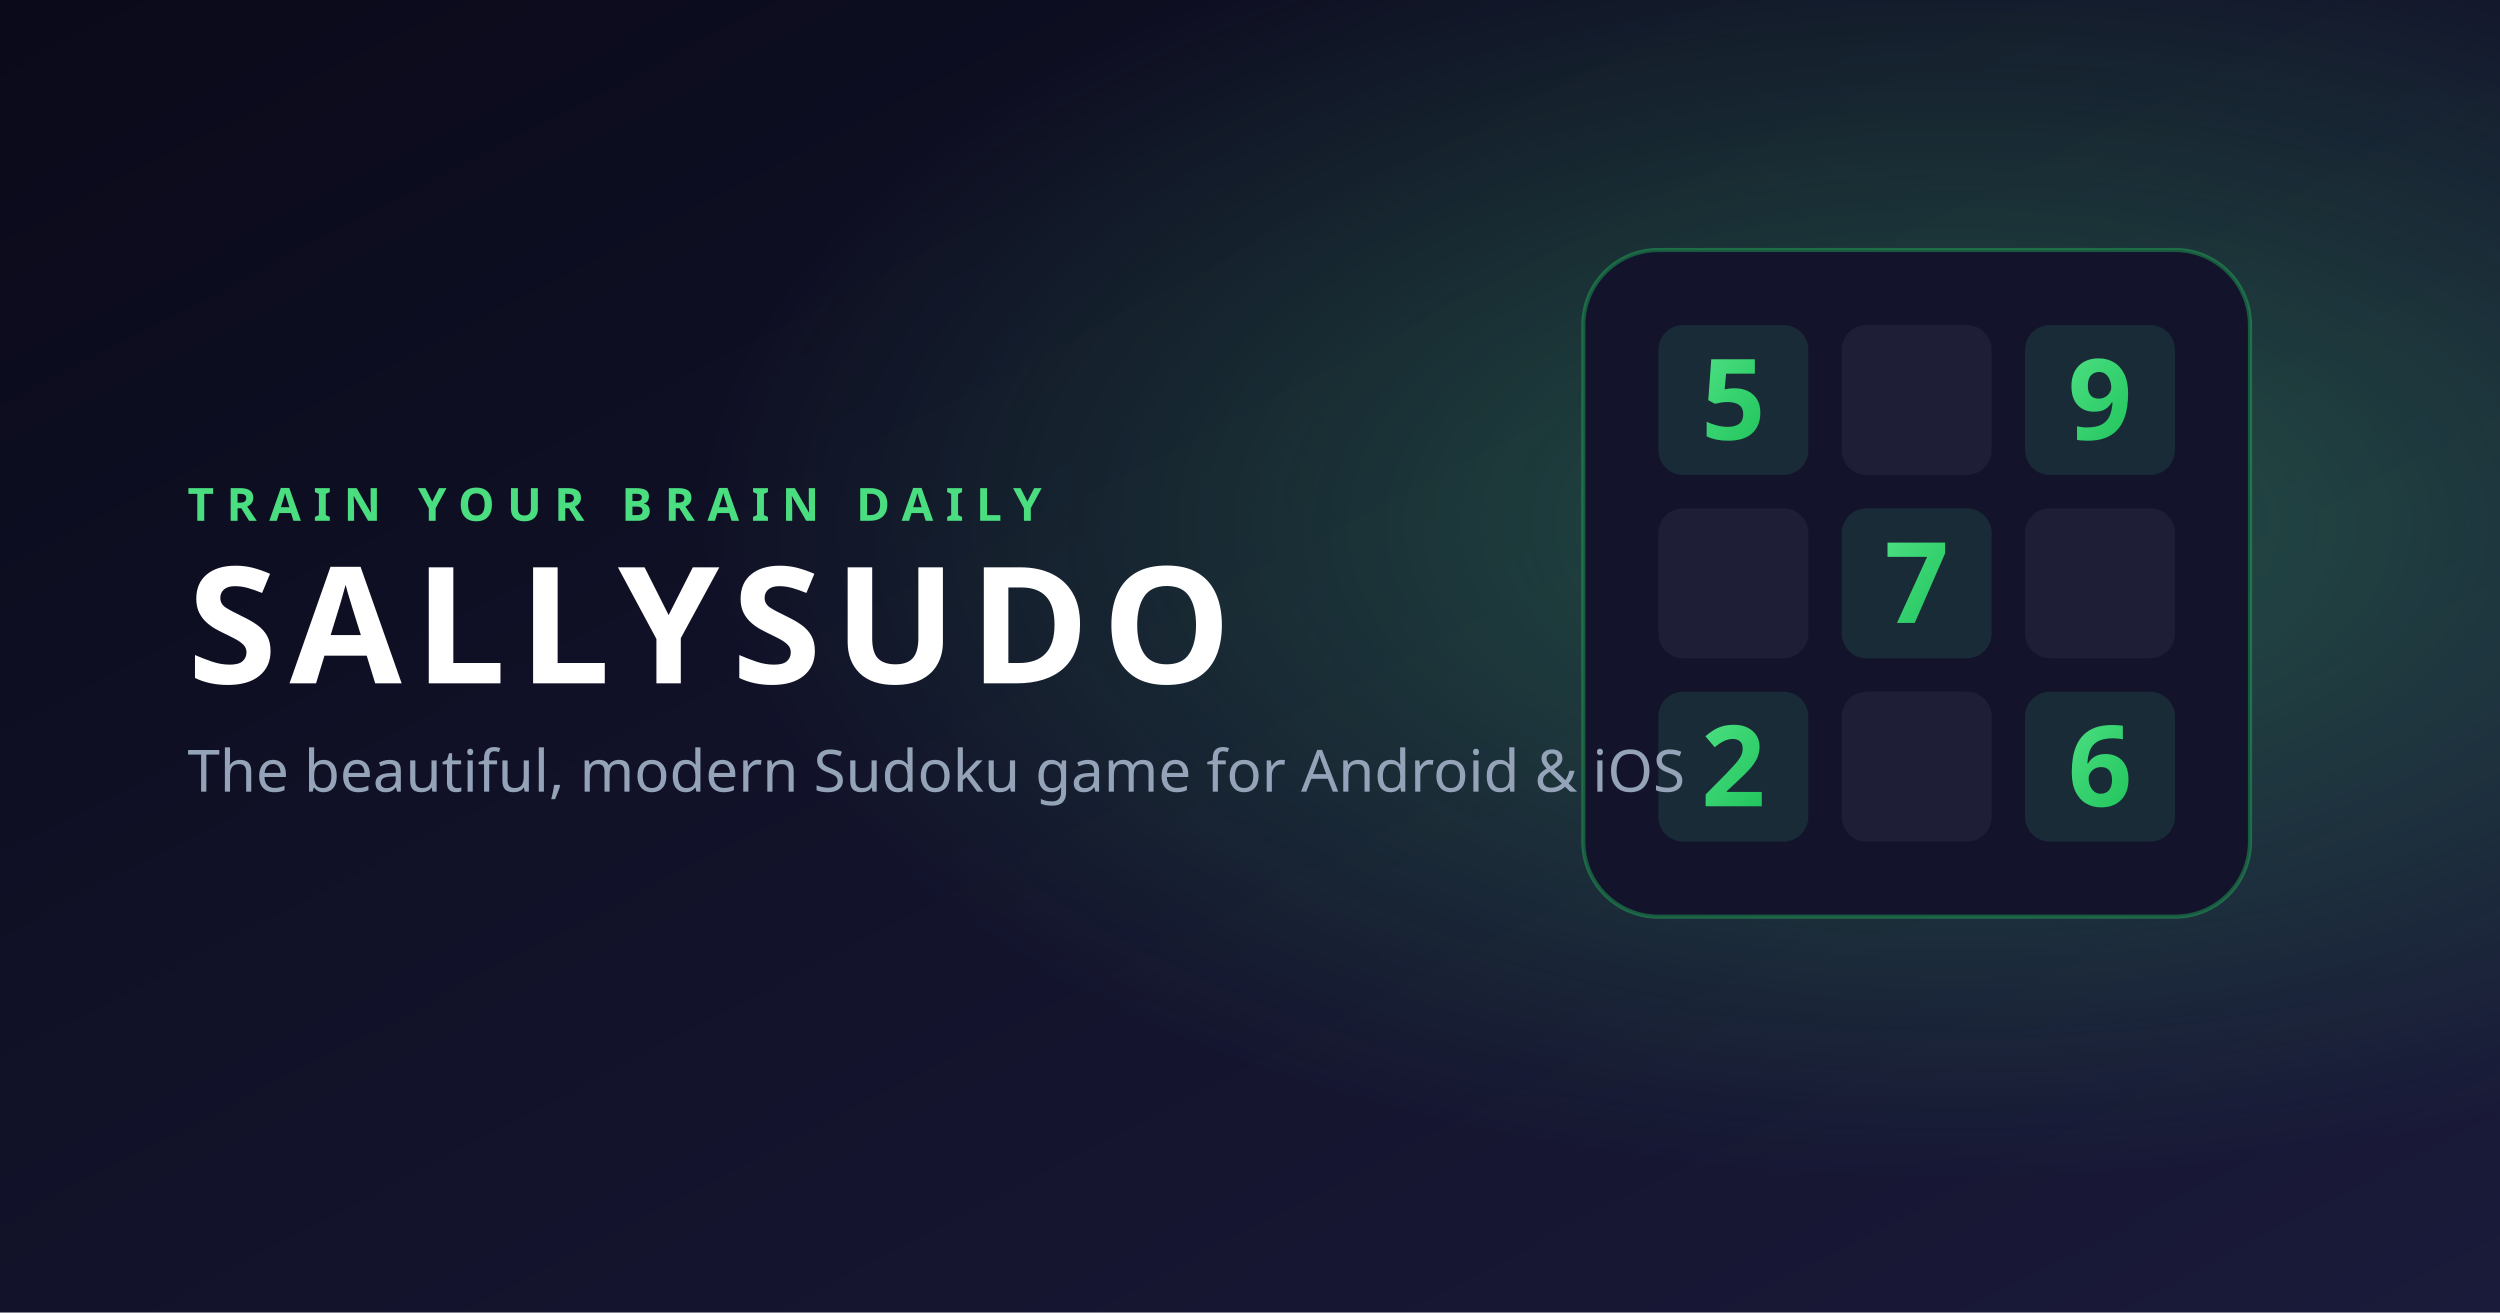
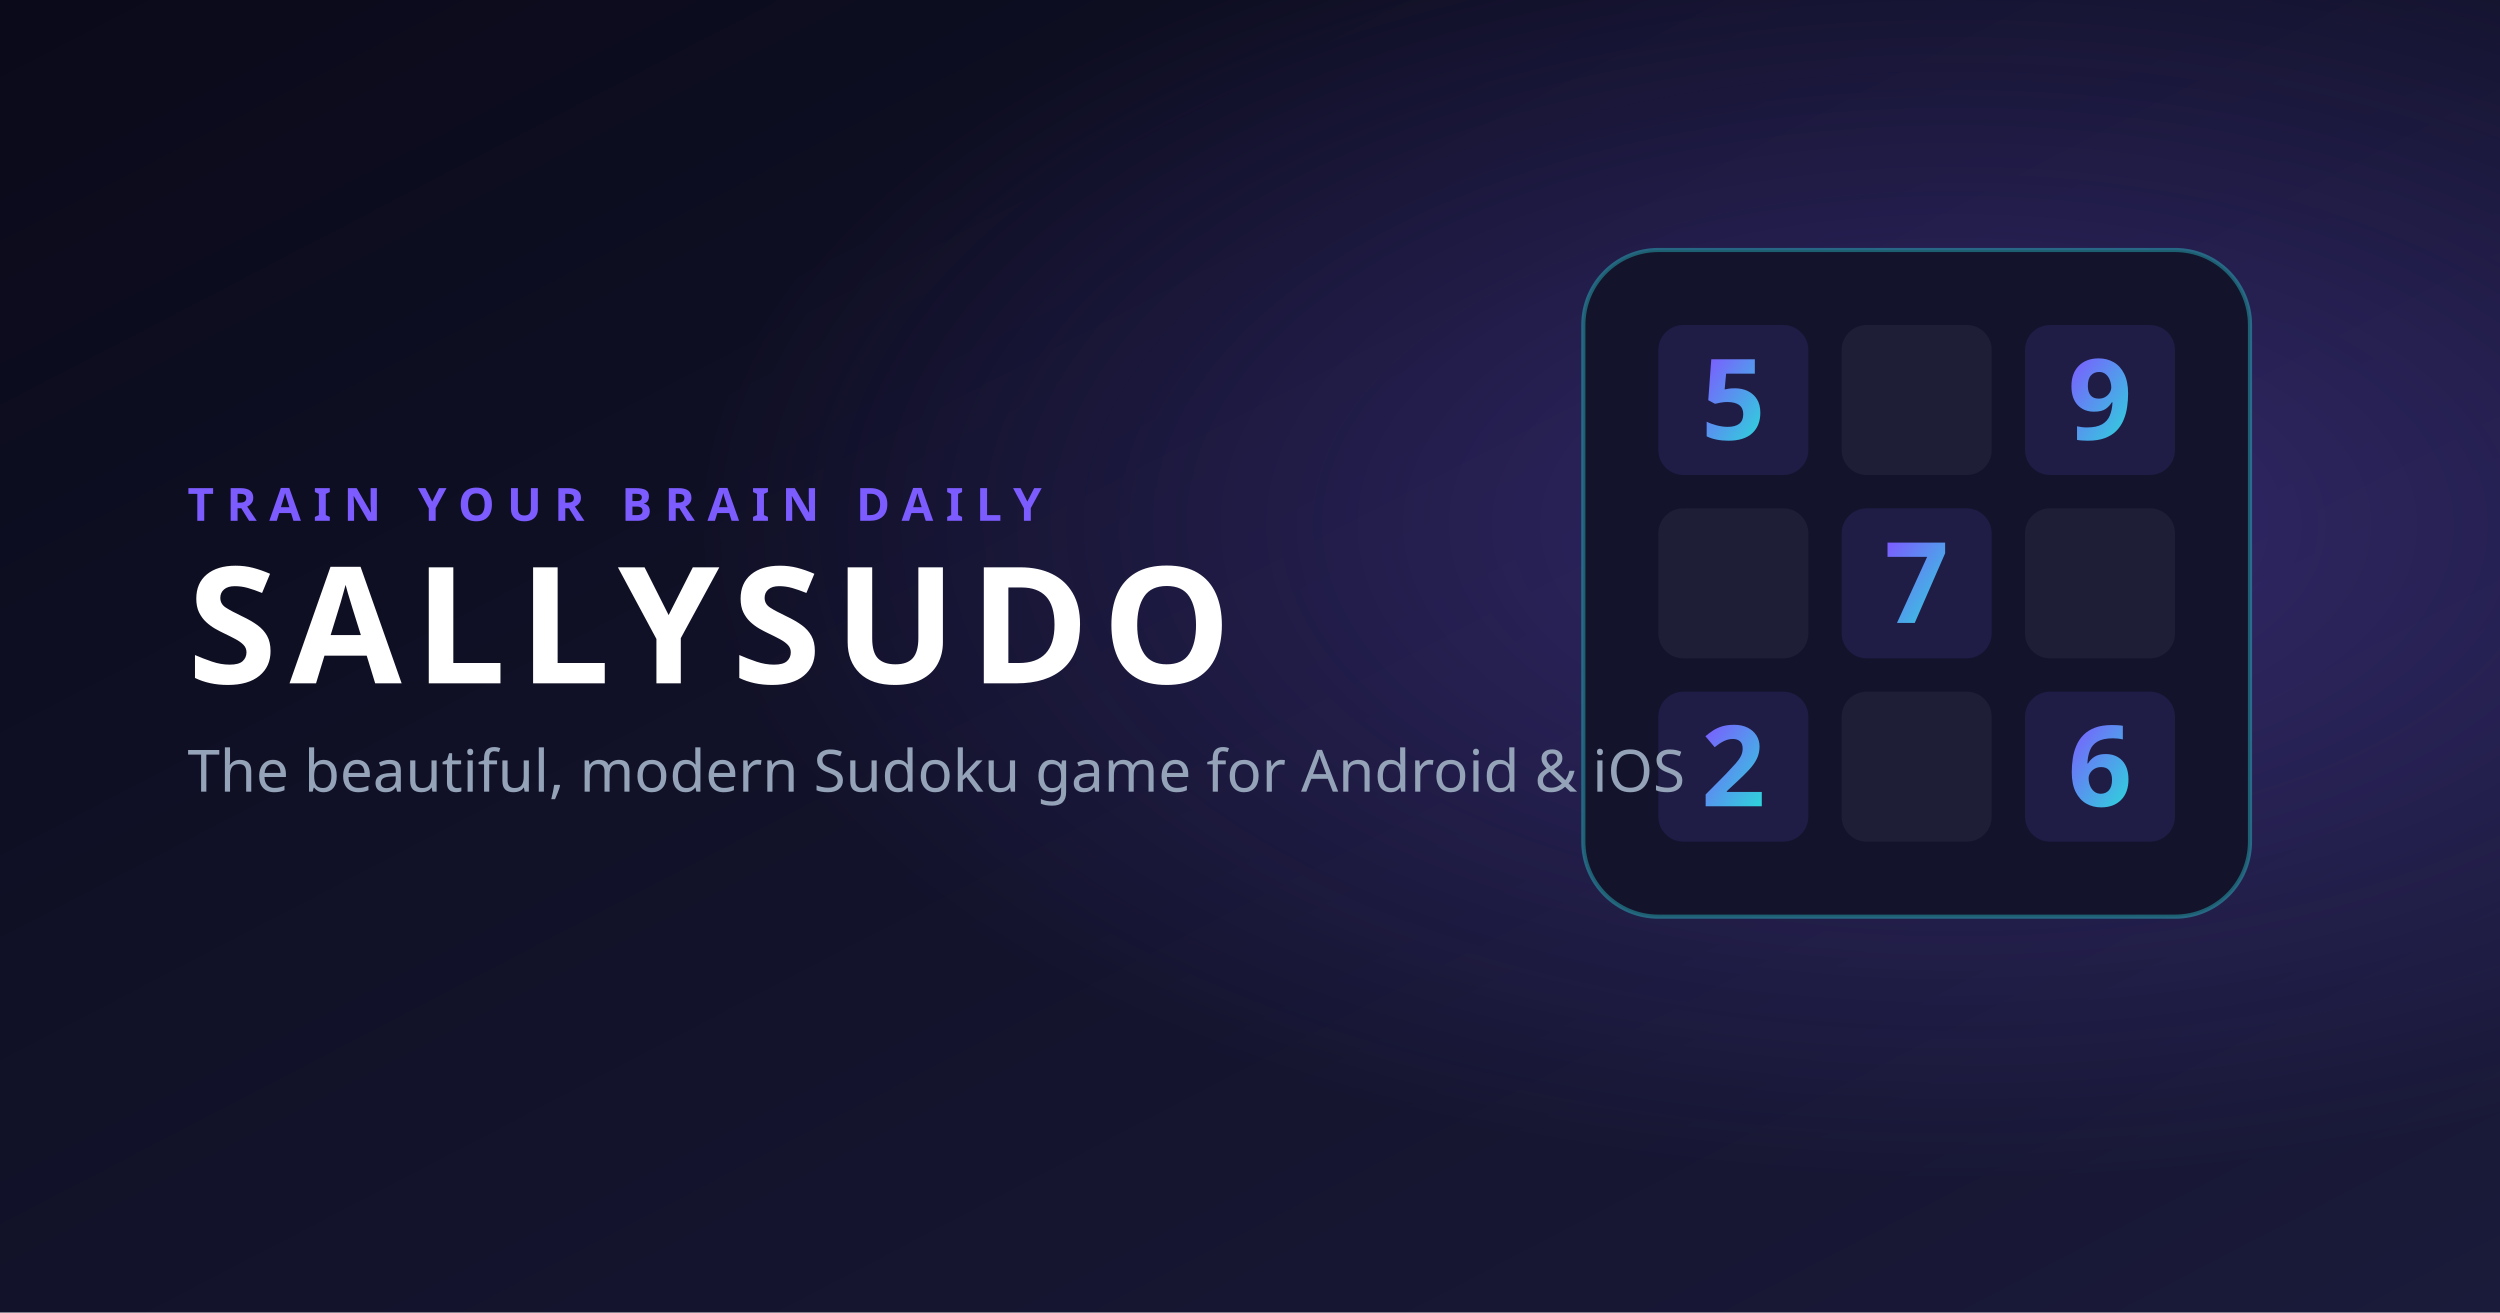
<svg xmlns="http://www.w3.org/2000/svg" viewBox="0 0 1200 630" width="1200" height="630" role="img" aria-label="SallySudo">
  <defs>
    <linearGradient id="ob" x1="0" y1="0" x2="1" y2="1">
      <stop offset="0" stop-color="#0a0a1a" />
      <stop offset="0.5" stop-color="#12122a" />
      <stop offset="1" stop-color="#1a1a3a" />
    </linearGradient>
    <linearGradient id="og" x1="0" y1="0" x2="1" y2="1">
-       <stop offset="0" stop-color="#4ade80" />
-       <stop offset="1" stop-color="#22c55e" />
+       <stop offset="0" stop-color="#7c5cff" />
+       <stop offset="1" stop-color="#2dd4db" />
    </linearGradient>
    <radialGradient id="oglow" cx="0.78" cy="0.4" r="0.5">
-       <stop offset="0" stop-color="#4ade80" stop-opacity="0.3" />
-       <stop offset="1" stop-color="#4ade80" stop-opacity="0" />
+       <stop offset="0" stop-color="#7c5cff" stop-opacity="0.3" />
+       <stop offset="1" stop-color="#7c5cff" stop-opacity="0" />
    </radialGradient>
  </defs>
  <rect width="1200" height="630" fill="url(#ob)" />
  <rect width="1200" height="630" fill="url(#oglow)" />
  <g transform="translate(760,120)">
-     <rect x="0" y="0" width="320" height="320" rx="36" fill="#13132c" stroke="#22c55e" stroke-opacity="0.4" stroke-width="2" />
+     <rect x="0" y="0" width="320" height="320" rx="36" fill="#13132c" stroke="#2dd4db" stroke-opacity="0.4" stroke-width="2" />
    <g transform="translate(36,36)">
-       <rect x="0" y="0" width="72" height="72" rx="12" fill="#4ade80" fill-opacity="0.12" />
+       <rect x="0" y="0" width="72" height="72" rx="12" fill="#7c5cff" fill-opacity="0.12" />
      <rect x="88" y="0" width="72" height="72" rx="12" fill="#ffffff" fill-opacity="0.05" />
-       <rect x="176" y="0" width="72" height="72" rx="12" fill="#4ade80" fill-opacity="0.12" />
+       <rect x="176" y="0" width="72" height="72" rx="12" fill="#7c5cff" fill-opacity="0.12" />
      <rect x="0" y="88" width="72" height="72" rx="12" fill="#ffffff" fill-opacity="0.05" />
-       <rect x="88" y="88" width="72" height="72" rx="12" fill="#4ade80" fill-opacity="0.12" />
+       <rect x="88" y="88" width="72" height="72" rx="12" fill="#7c5cff" fill-opacity="0.12" />
      <rect x="176" y="88" width="72" height="72" rx="12" fill="#ffffff" fill-opacity="0.05" />
-       <rect x="0" y="176" width="72" height="72" rx="12" fill="#4ade80" fill-opacity="0.12" />
+       <rect x="0" y="176" width="72" height="72" rx="12" fill="#7c5cff" fill-opacity="0.12" />
      <rect x="88" y="176" width="72" height="72" rx="12" fill="#ffffff" fill-opacity="0.05" />
-       <rect x="176" y="176" width="72" height="72" rx="12" fill="#4ade80" fill-opacity="0.12" />
+       <rect x="176" y="176" width="72" height="72" rx="12" fill="#7c5cff" fill-opacity="0.12" />
      <g fill="url(#og)" font-family="Verdana, sans-serif" font-weight="bold" font-size="54" text-anchor="middle">
        <text x="36" y="55">5</text>
        <text x="212" y="55">9</text>
        <text x="124" y="143">7</text>
        <text x="36" y="231">2</text>
        <text x="212" y="231">6</text>
      </g>
    </g>
  </g>
  <g transform="translate(90,250)">
-     <text x="0" y="0" fill="#4ade80" font-family="Verdana, sans-serif" font-size="22" font-weight="bold" letter-spacing="6">TRAIN YOUR BRAIN DAILY</text>
+     <text x="0" y="0" fill="#7c5cff" font-family="Verdana, sans-serif" font-size="22" font-weight="bold" letter-spacing="6">TRAIN YOUR BRAIN DAILY</text>
    <text x="0" y="78" fill="#ffffff" font-family="Verdana, sans-serif" font-size="78" font-weight="bold" letter-spacing="6">SALLYSUDO</text>
    <text x="0" y="130" fill="#94a3b8" font-family="Verdana, sans-serif" font-size="28">The beautiful, modern Sudoku game for Android &amp; iOS</text>
  </g>
</svg>
